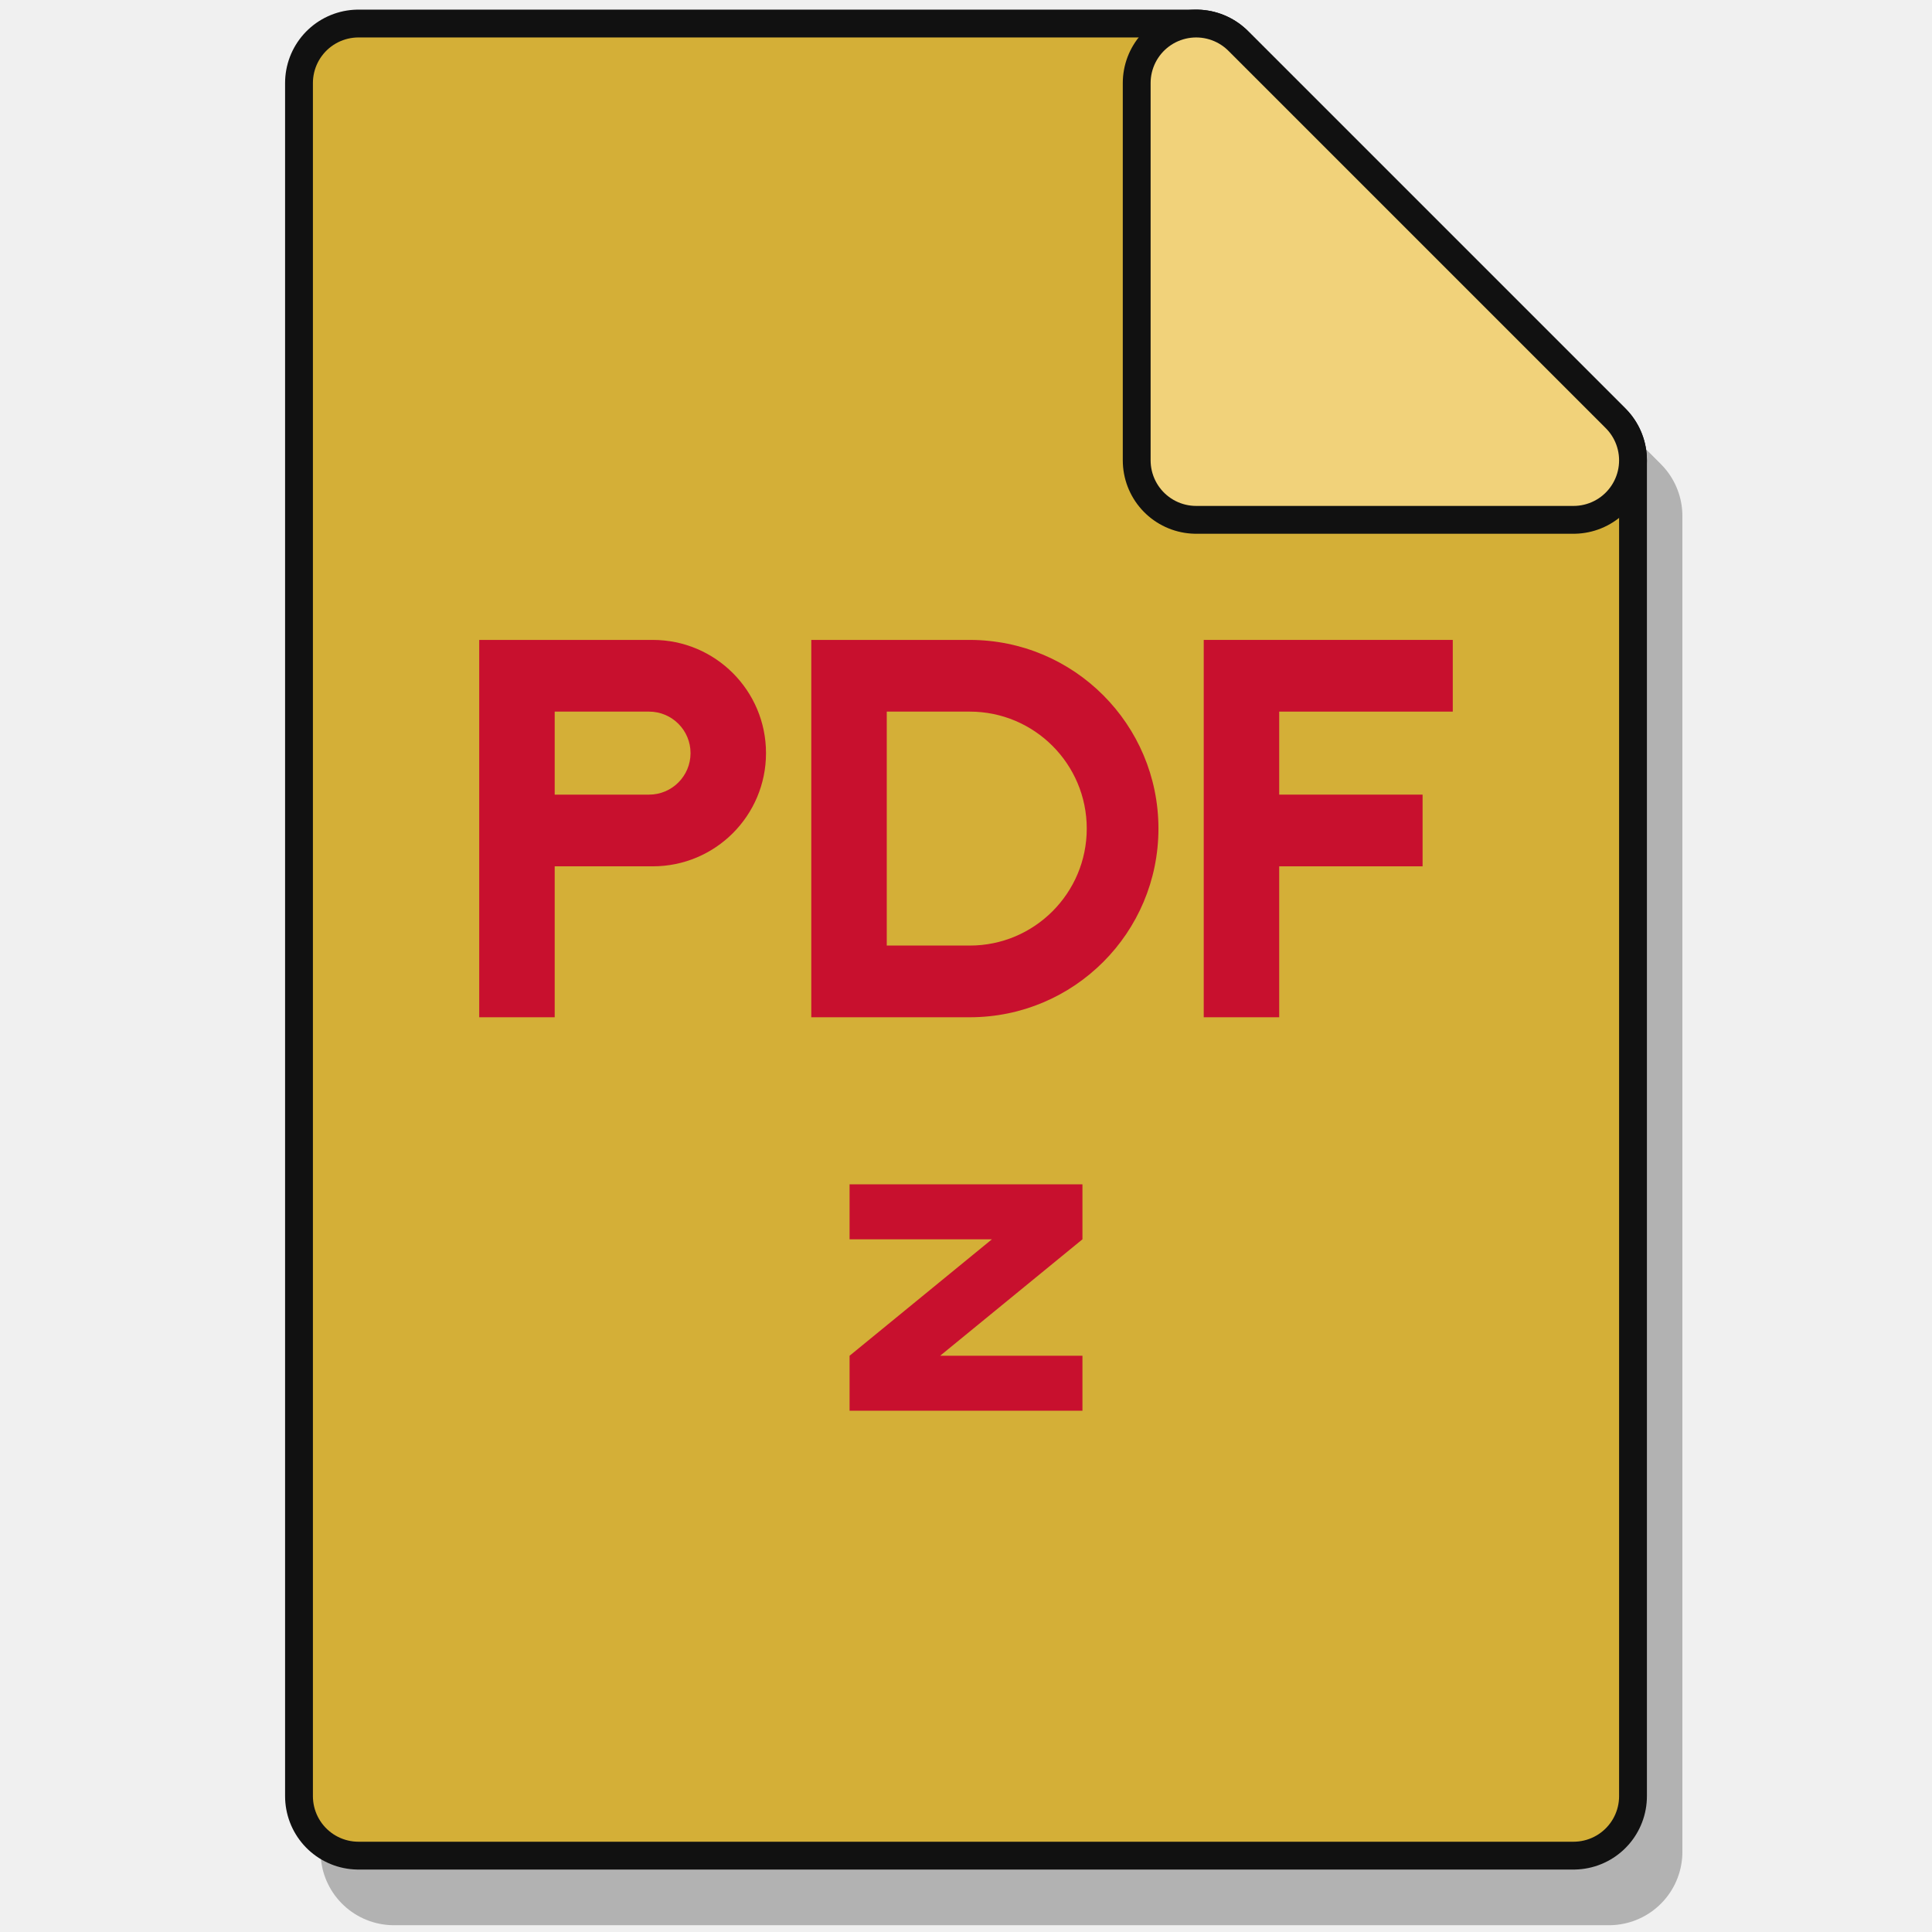
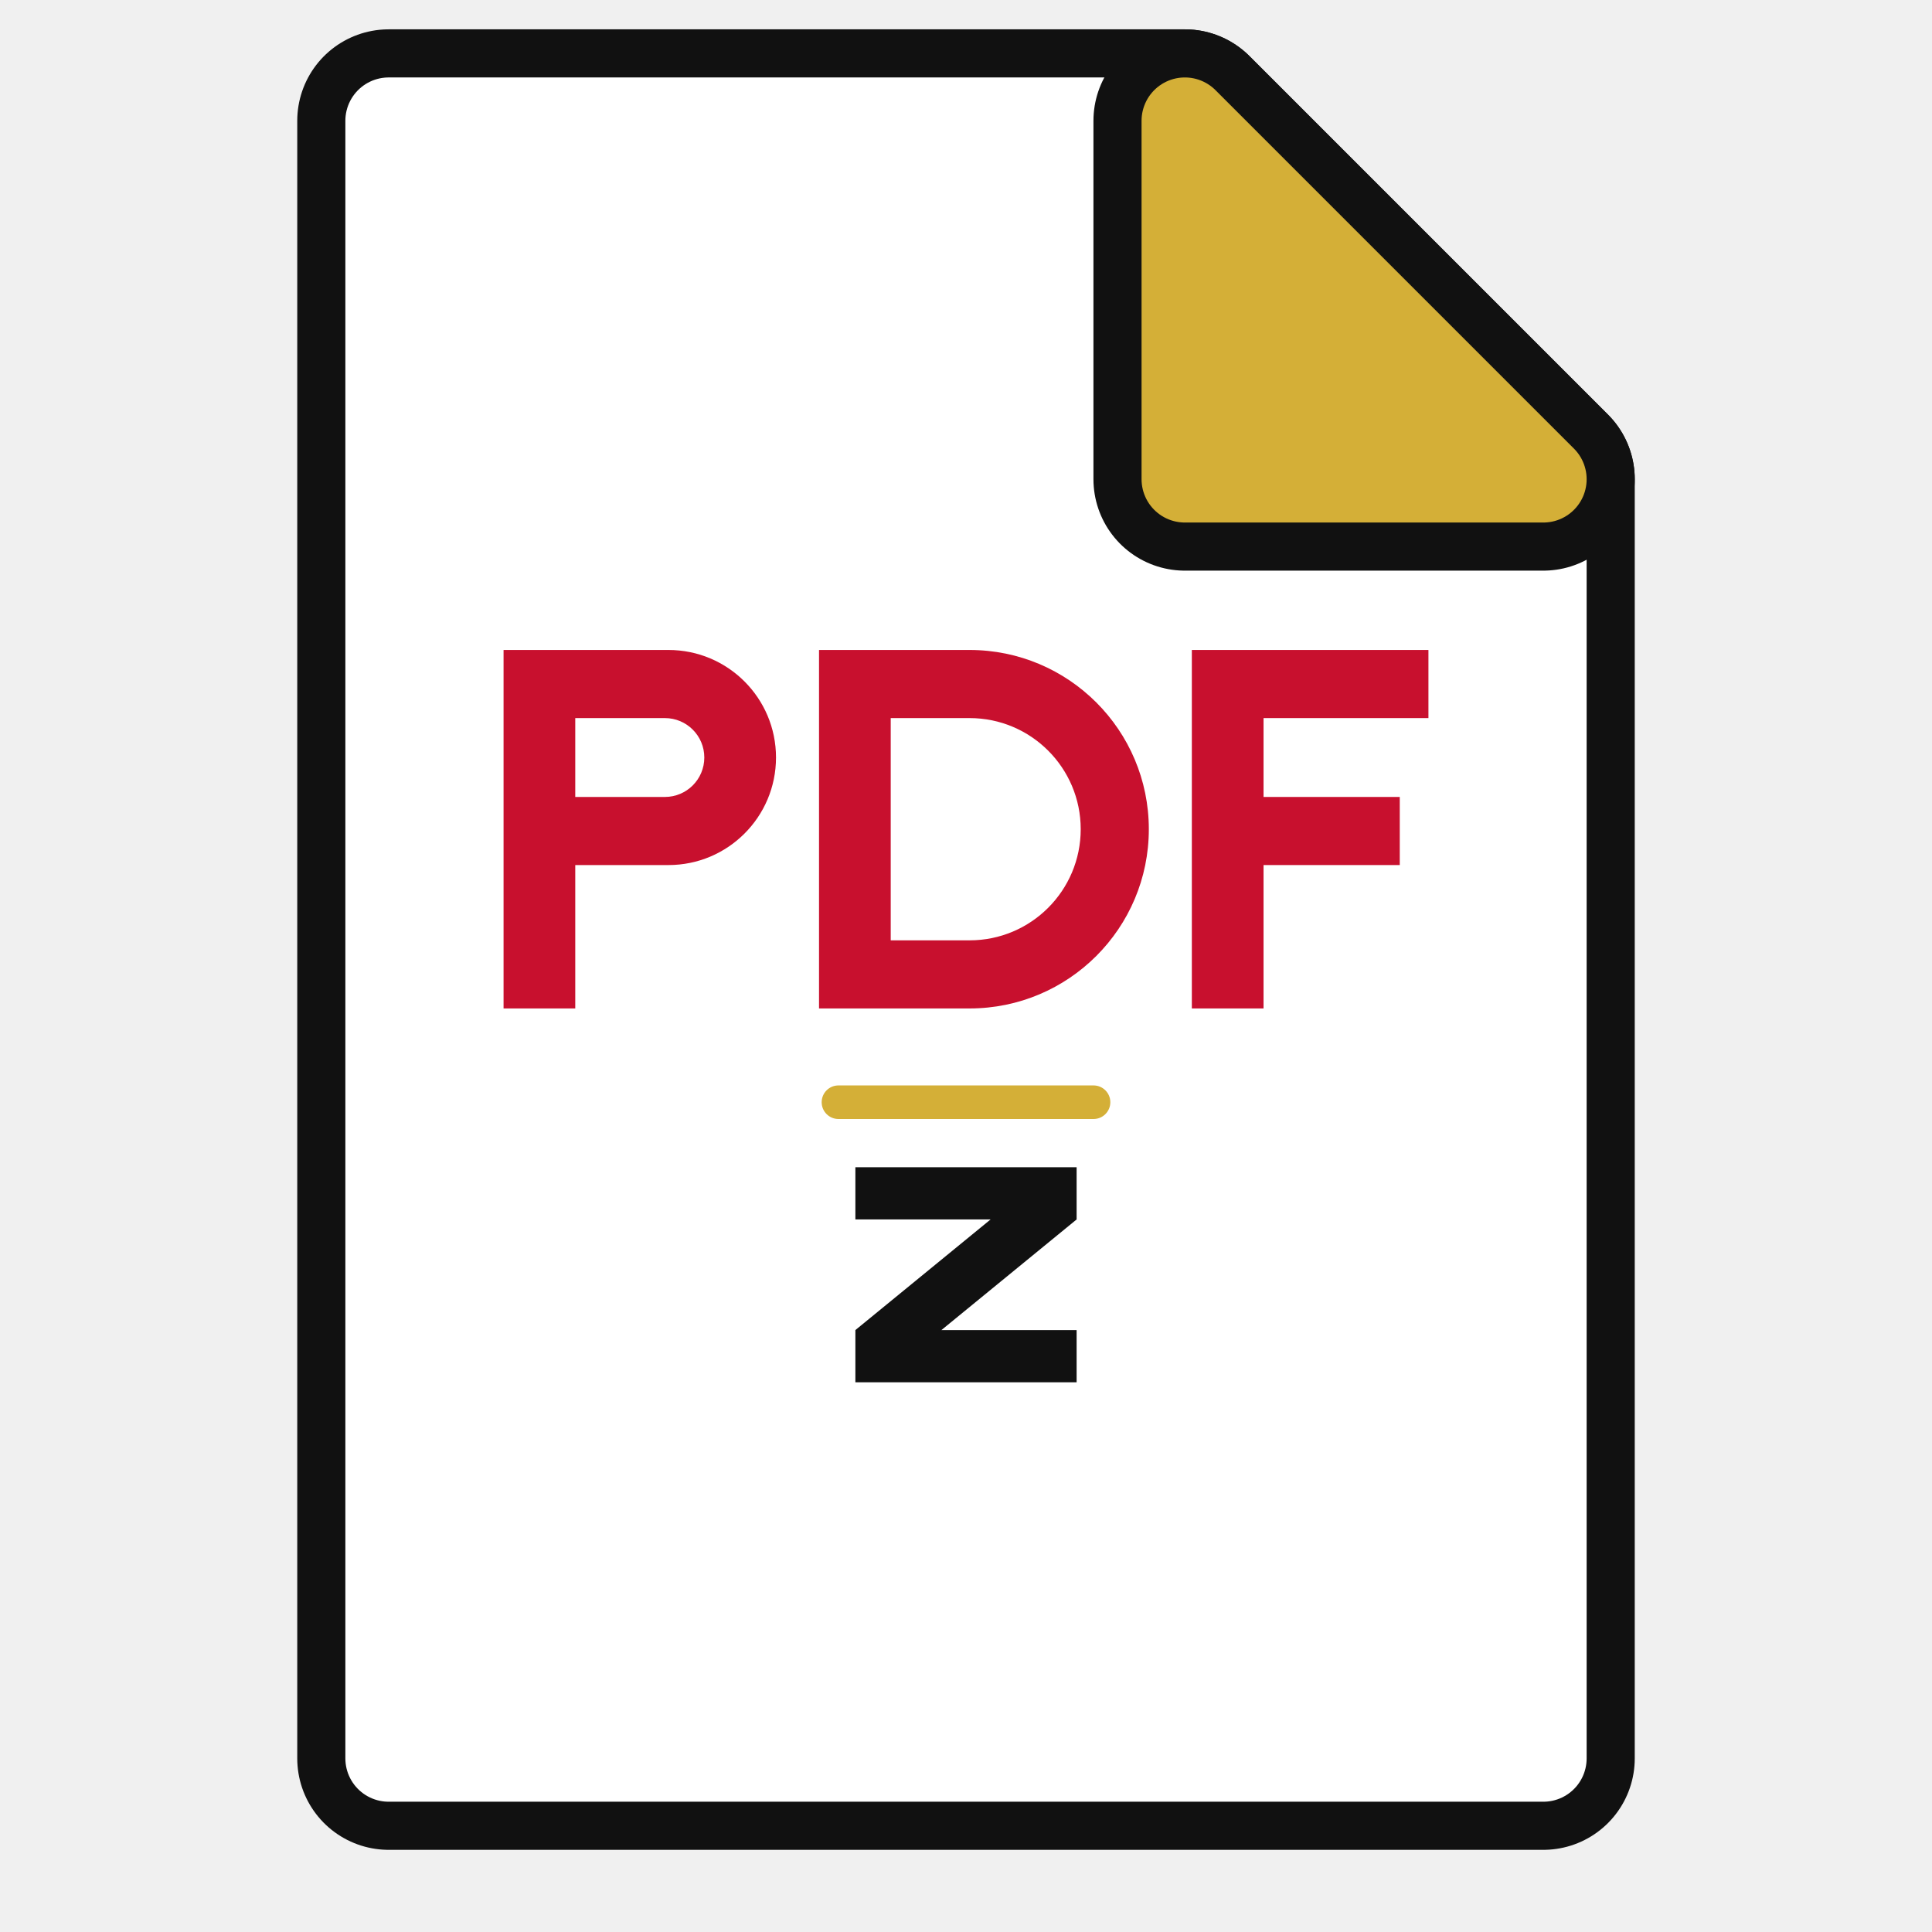
<svg xmlns="http://www.w3.org/2000/svg" viewBox="0 0 1024 1024" width="1024" height="1024">
-   <path transform="translate(18.8 29.5)" fill="#111111" stroke="#111111" stroke-width="77.8" stroke-linejoin="round" opacity="0.28" d="M190,44 H634 L834,244 V952 H190 Z" />
-   <path fill="#111111" stroke="#111111" stroke-width="77.8" stroke-linejoin="round" d="M190,44 H634 L834,244 V952 H190 Z" />
-   <path fill="#D4AF37" stroke="#D4AF37" stroke-width="48.3" stroke-linejoin="round" d="M190,44 H634 L834,244 V952 H190 Z" />
-   <path fill="#111111" stroke="#111111" stroke-width="77.8" stroke-linejoin="round" d="M634,44 V244 H834 Z" />
-   <path fill="#F1D27A" stroke="#F1D27A" stroke-width="48.3" stroke-linejoin="round" d="M634,44 V244 H834 Z" />
-   <path transform="translate(254.00 339.17) scale(2)" fill-rule="evenodd" fill="#C8102E" d="M0,0 H46 A30,30 0 0 1 46,60 H20 V100 H0 Z M20,19 V41 H45 A11,11 0 0 0 45,19 Z" />
-   <path transform="translate(430.00 339.17) scale(2)" fill-rule="evenodd" fill="#C8102E" d="M0,0 H42 A50,50 0 0 1 42,100 H0 Z M20,19 V81 H42 A31,31 0 0 0 42,19 Z" />
-   <path transform="translate(638.00 339.17) scale(2)" fill-rule="evenodd" fill="#C8102E" d="M0,0 H66 V19 H20 V41 H58 V60 H20 V100 H0 Z" />
-   <path transform="translate(450.29 576.29) scale(1.7143)" fill-rule="evenodd" fill="#C8102E" d="M0,30 H72 V47 L28,83 H72 V100 H0 V83 L44,47 H0 Z" />
+   <path fill="#111111" stroke="#111111" stroke-width="96.9" stroke-linejoin="round" d="M206,64 H628 L818,254 V932 H206 Z" />
+   <path fill="#FFFFFF" stroke="#FFFFFF" stroke-width="45.9" stroke-linejoin="round" d="M206,64 H628 L818,254 V932 H206 Z" />
+   <path fill="#111111" stroke="#111111" stroke-width="96.9" stroke-linejoin="round" d="M628,64 V254 H818 Z" />
+   <path fill="#D4AF37" stroke="#D4AF37" stroke-width="45.9" stroke-linejoin="round" d="M628,64 V254 H818 Z" />
+   <path transform="translate(266.90 344.50) scale(1.9)" fill-rule="evenodd" fill="#C8102E" d="M0,0 H46 A30,30 0 0 1 46,60 H20 V100 H0 Z M20,19 V41 H45 A11,11 0 0 0 45,19 Z" />
+   <path transform="translate(434.10 344.50) scale(1.9)" fill-rule="evenodd" fill="#C8102E" d="M0,0 H42 A50,50 0 0 1 42,100 H0 Z M20,19 V81 H42 A31,31 0 0 0 42,19 Z" />
+   <path transform="translate(631.70 344.50) scale(1.9)" fill-rule="evenodd" fill="#C8102E" d="M0,0 H66 V19 H20 V41 H58 V60 H20 V100 H0 Z" />
+   <rect x="435.5" y="575.3" width="153.0" height="17.8" rx="8.9" fill="#D4AF37" />
+   <path transform="translate(453.37 569.79) scale(1.6286)" fill-rule="evenodd" fill="#111111" d="M0,30 H72 V47 L28,83 H72 V100 H0 V83 L44,47 H0 Z" />
</svg>
